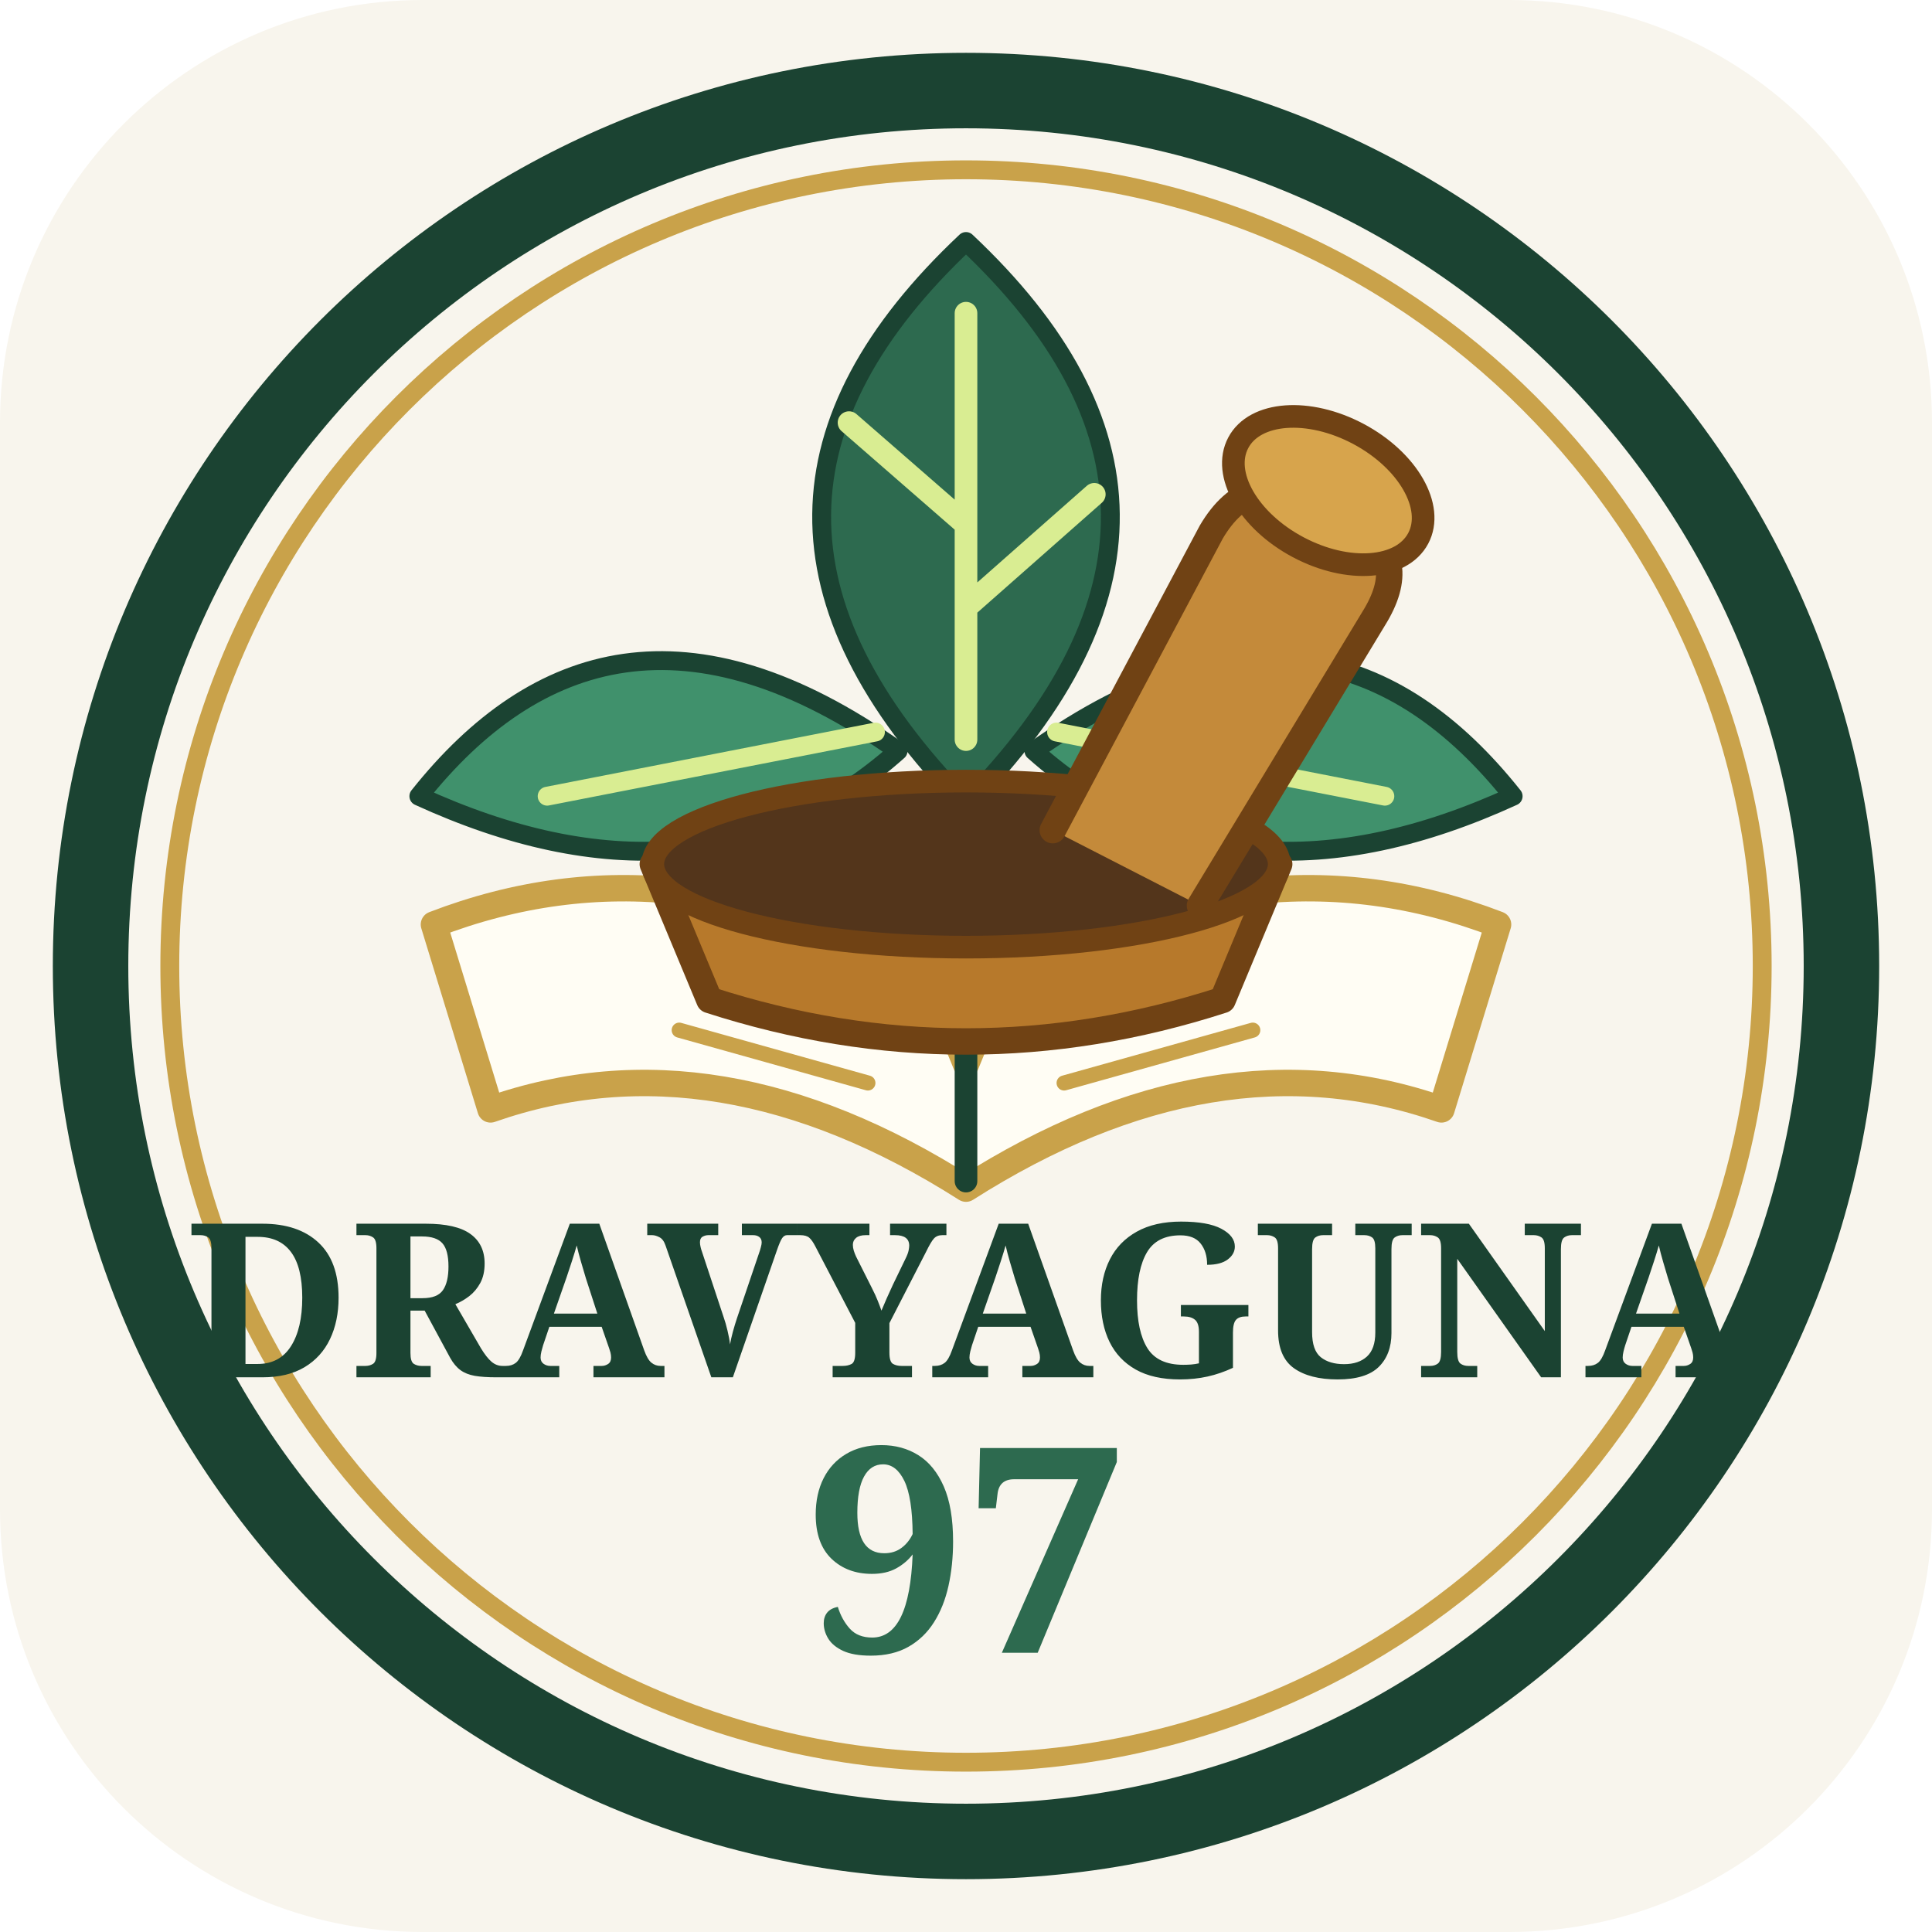
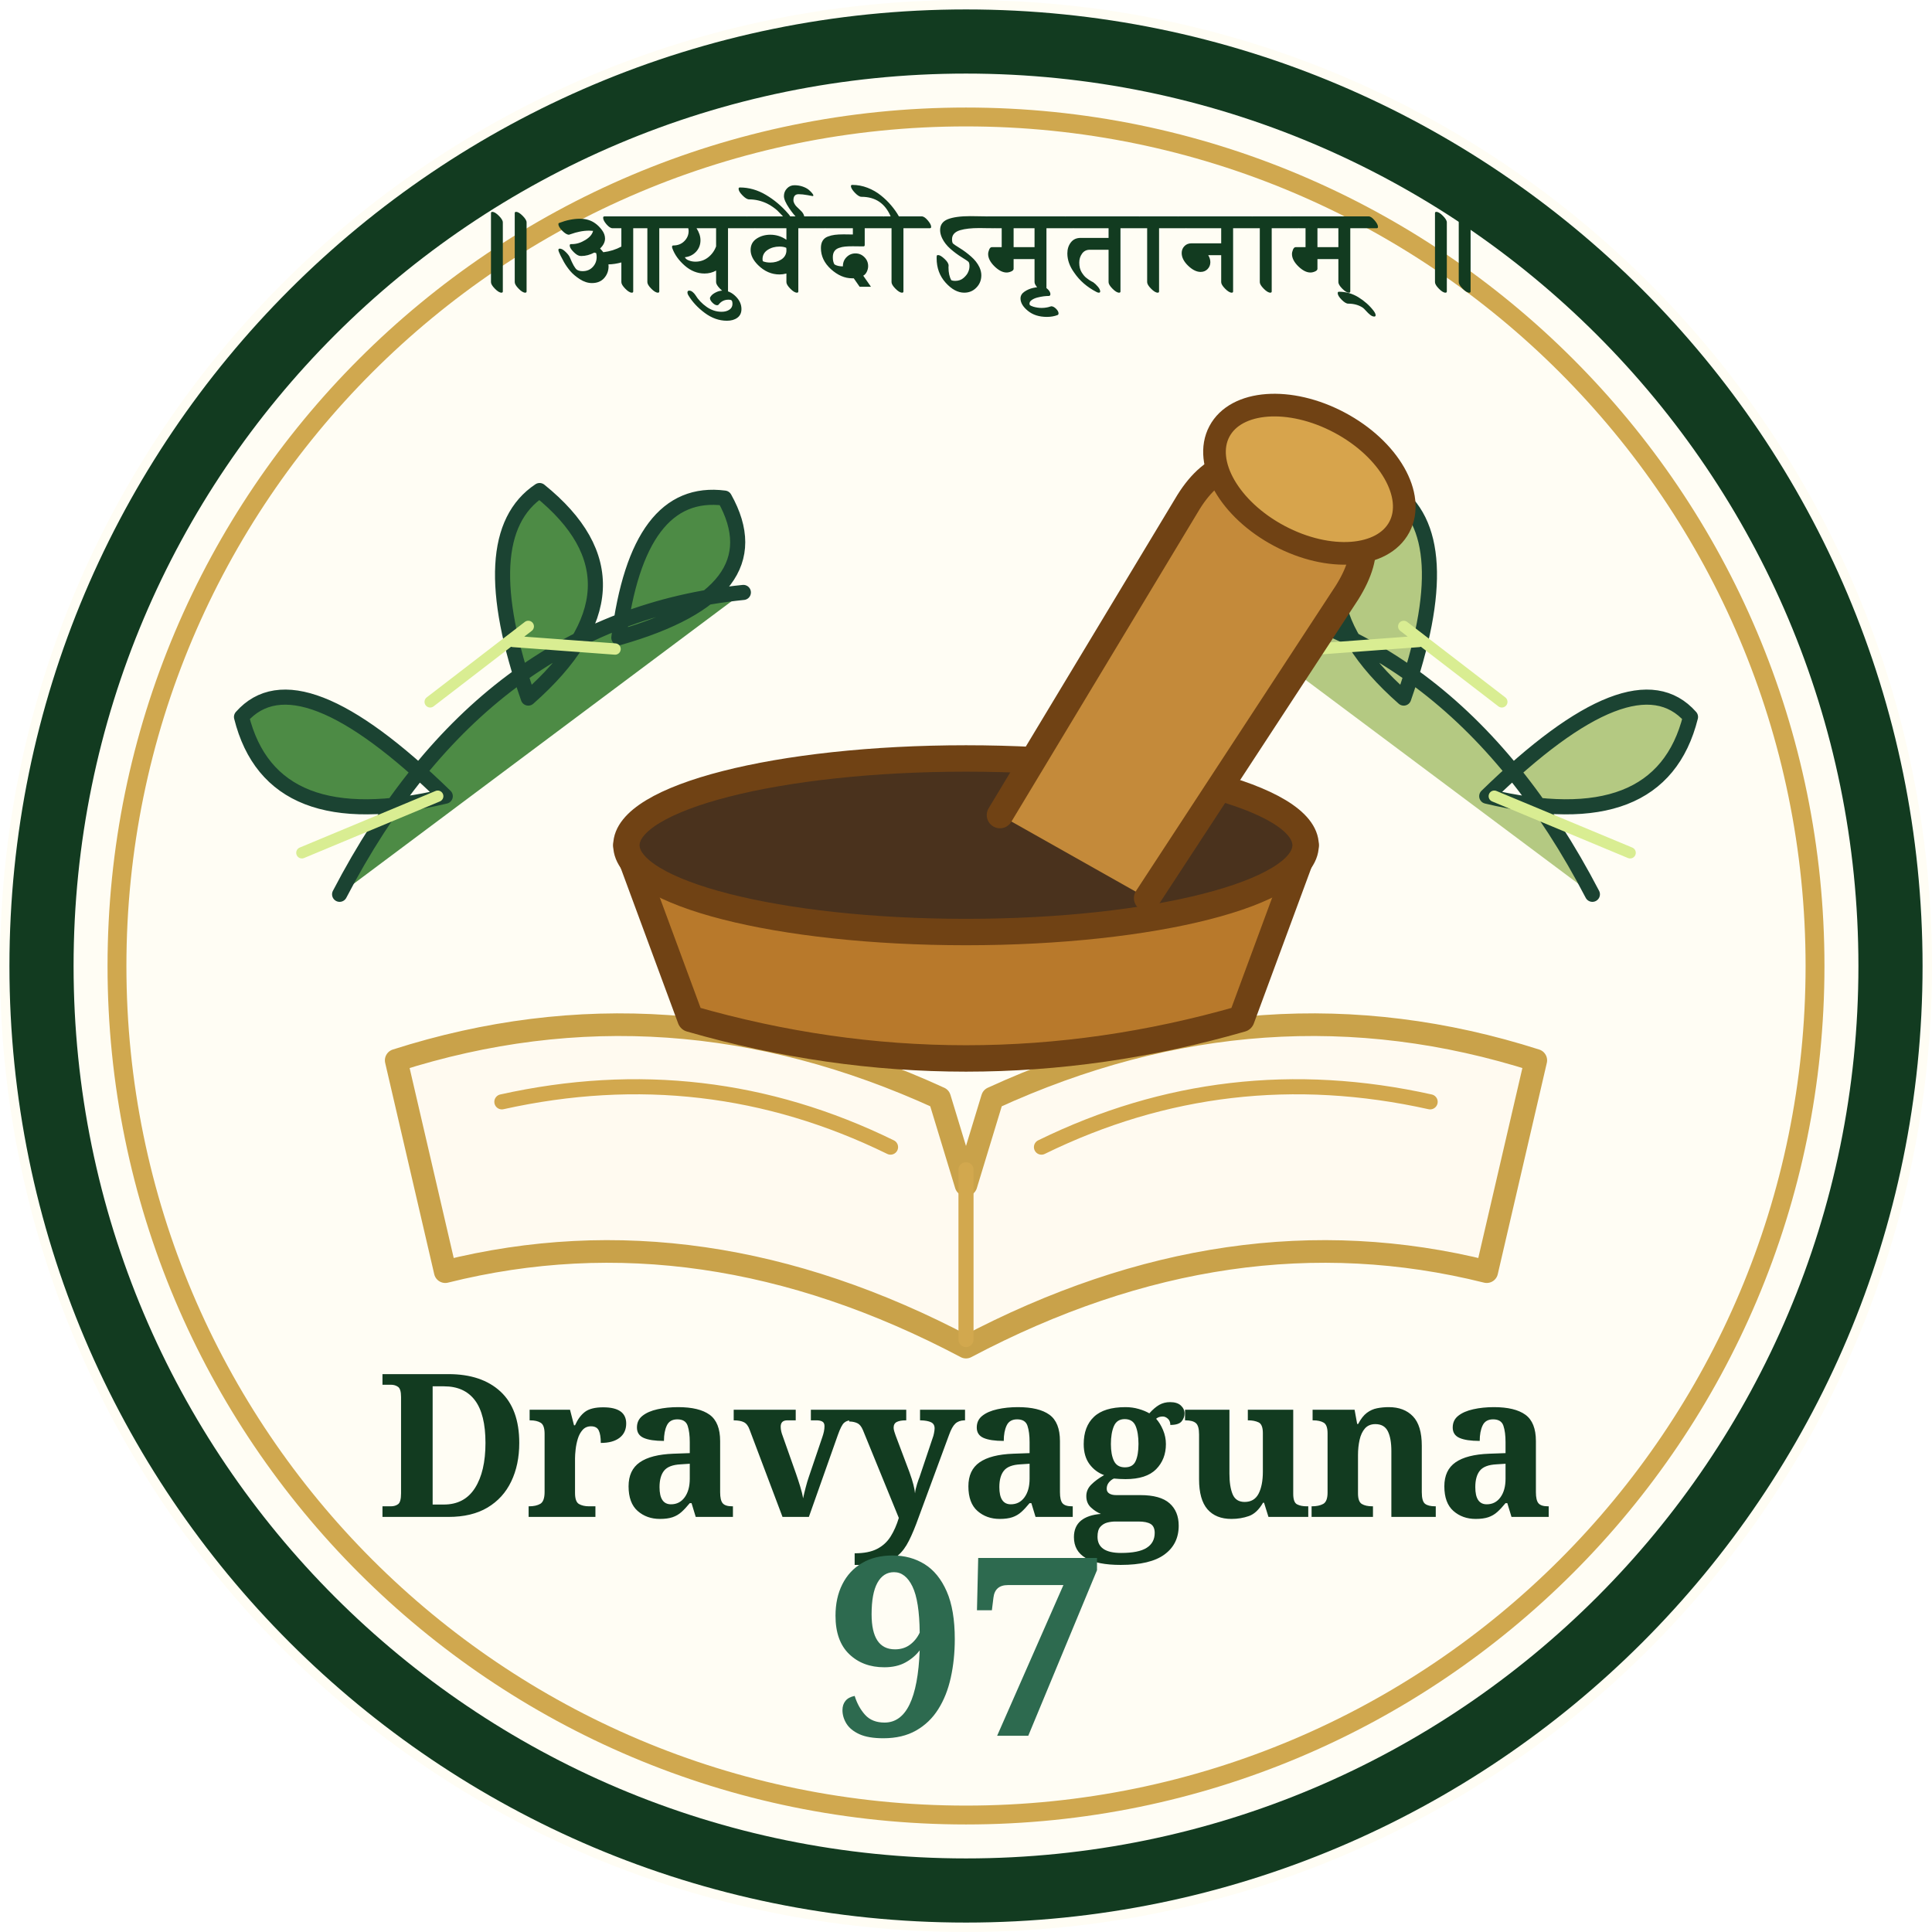
- <svg xmlns="http://www.w3.org/2000/svg" viewBox="0 0 512 512">
-   <rect width="512" height="512" rx="112" fill="#f8f5ed" />
-   <circle cx="256" cy="256" r="232" fill="none" stroke="#1b4332" stroke-width="20" />
-   <circle cx="256" cy="256" r="211" fill="none" stroke="#c9a24a" stroke-width="5" />
-   <g fill="none" stroke-linecap="round" stroke-linejoin="round">
-     <path d="M256 64C206 111 204 160 256 213 308 160 306 111 256 64Z" fill="#2d6a4f" stroke="#1b4332" stroke-width="5" />
-     <path d="M256 196V83M256 139l-31-27M256 161l34-30" stroke="#d9ed92" stroke-width="6" />
-     <path d="M238 199C183 160 142 172 111 211c48 22 91 20 127-12ZM274 199c55-39 96-27 127 12-48 22-91 20-127-12Z" fill="#40916c" stroke="#1b4332" stroke-width="5" />
-     <path d="M232 194l-87 17m135-17 87 17" stroke="#d9ed92" stroke-width="5" />
-     <path d="M115 245Q180 220 247 260L256 282 265 260Q332 220 397 245L382 294Q322 273 256 315 190 273 130 294Z" fill="#fffdf4" stroke="#c9a24a" stroke-width="7" />
-     <path d="M256 278v35" stroke="#1b4332" stroke-width="6" />
-     <path d="M180 273l50 14m102-14-50 14" stroke="#c9a24a" stroke-width="4" />
-     <path d="M173 229Q256 200 339 229L324 265Q256 287 188 265Z" fill="#b7792b" stroke="#704214" stroke-width="7" />
-     <ellipse cx="256" cy="229" rx="83" ry="22" fill="#53351b" stroke="#704214" stroke-width="6" />
-     <path d="M279 220l42-79q10-17 27-8l12 7q14 8 4 24l-46 76" fill="#c48a3a" stroke="#704214" stroke-width="7" />
-     <ellipse cx="352" cy="130" rx="27" ry="17" transform="rotate(28 352 130)" fill="#d7a44c" stroke="#704214" stroke-width="6" />
+ <svg xmlns="http://www.w3.org/2000/svg" viewBox="0 0 512 512" role="img" aria-labelledby="title desc">
+   <rect width="512" height="512" rx="256" fill="#fffdf4" />
+   <circle cx="256" cy="256" r="245" fill="none" stroke="#123b20" stroke-width="17" />
+   <circle cx="256" cy="256" r="225" fill="none" stroke="#d0a84f" stroke-width="5" />
+   <text x="256" y="76" font-family="serif" font-weight="700" text-anchor="middle" font-size="30" fill="#123b20">॥ आयुर्वेदोऽमृतानाम् ॥</text>
+   <g stroke="#1b4332" stroke-width="4" stroke-linecap="round" stroke-linejoin="round">
+     <path d="M90 237Q128 164 197 157M118 211Q79 173 64 190Q72 222 118 211ZM140 185Q125 142 143 130Q174 155 140 185ZM164 169Q169 129 192 132Q206 157 164 169Z" fill="#4d8b45" />
+     <path d="M422 237Q384 164 315 157M394 211Q433 173 448 190Q440 222 394 211ZM372 185Q387 142 369 130Q338 155 372 185ZM348 169Q343 129 320 132Q306 157 348 169Z" fill="#b4c982" />
+     <path d="M80 226l36-15m-2-25 26-20m-4 4 27 2m269 54-36-15m2-25-26-20m4 4-27 2" fill="none" stroke="#d9ed92" stroke-width="3" />
+     <path d="M105 281Q177 258 249 291L256 314 263 291Q335 258 407 281L394 337Q326 320 256 357Q186 320 118 337Z" fill="#fffaf0" stroke="#c9a24a" stroke-width="6" />
+     <path d="M256 310v45M133 292q54-12 103 12m143-12q-54-12-103 12" fill="none" stroke="#d2a84e" stroke-width="4" />
+     <path d="M166 224Q256 204 346 224L329 270Q256 291 183 270Z" fill="#b8792b" stroke="#704214" stroke-width="7" />
+     <ellipse cx="256" cy="224" rx="90" ry="23" fill="#4a321d" stroke="#704214" stroke-width="7" />
+     <path d="M265 216l50-83q10-16 26-7l12 7q14 8 4 24l-53 81" fill="#c48a3a" stroke="#704214" stroke-width="7" />
+     <ellipse cx="347" cy="127" rx="27" ry="17" transform="rotate(28 347 127)" fill="#d7a44c" stroke="#704214" stroke-width="6" />
  </g>
-   <text x="256" y="365" text-anchor="middle" font-family="Georgia,serif" font-size="57" font-weight="700" fill="#1b4332">DRAVYAGUNA</text>
-   <text x="256" y="438" text-anchor="middle" font-family="Georgia,serif" font-size="76" font-weight="700" fill="#2d6a4f">97</text>
+   <text x="256" y="402" text-anchor="middle" font-family="Georgia,serif" font-size="53" font-weight="700" letter-spacing="-1.5" fill="#123b20">Dravyaguna</text>
+   <text x="256" y="460" text-anchor="middle" font-family="Georgia,serif" font-size="66" font-weight="700" fill="#2d6a4f">97</text>
</svg>
